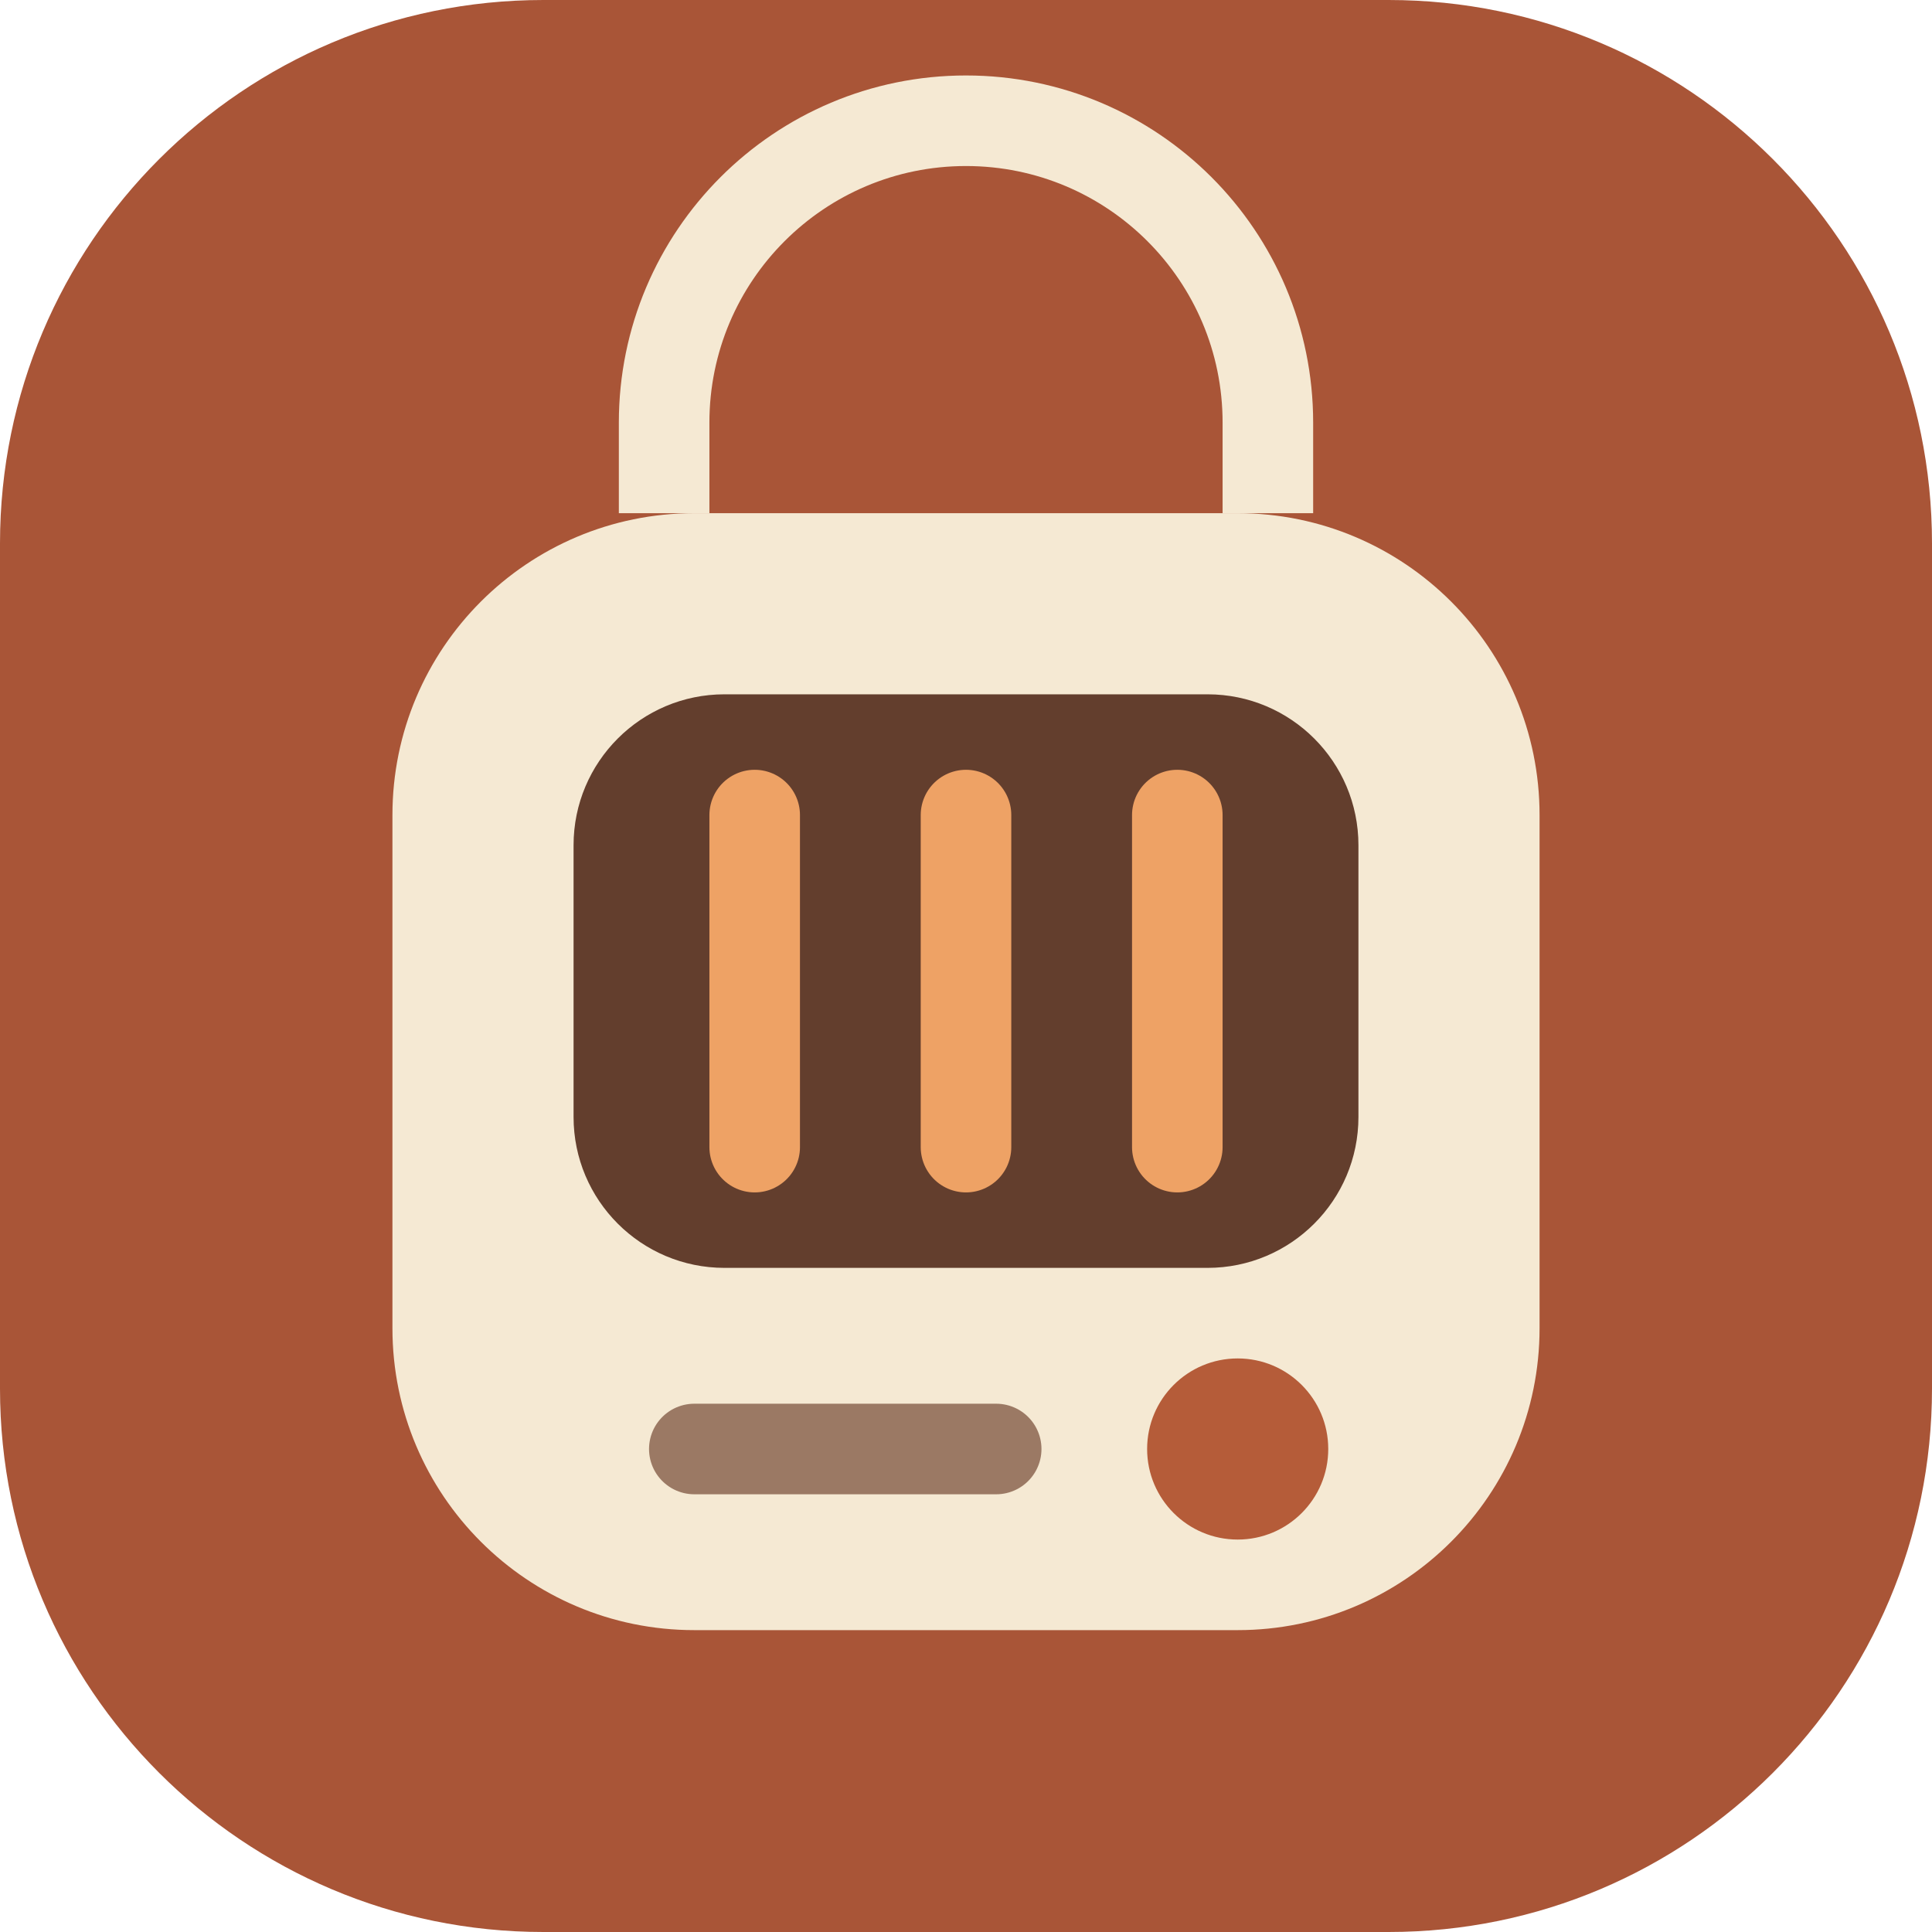
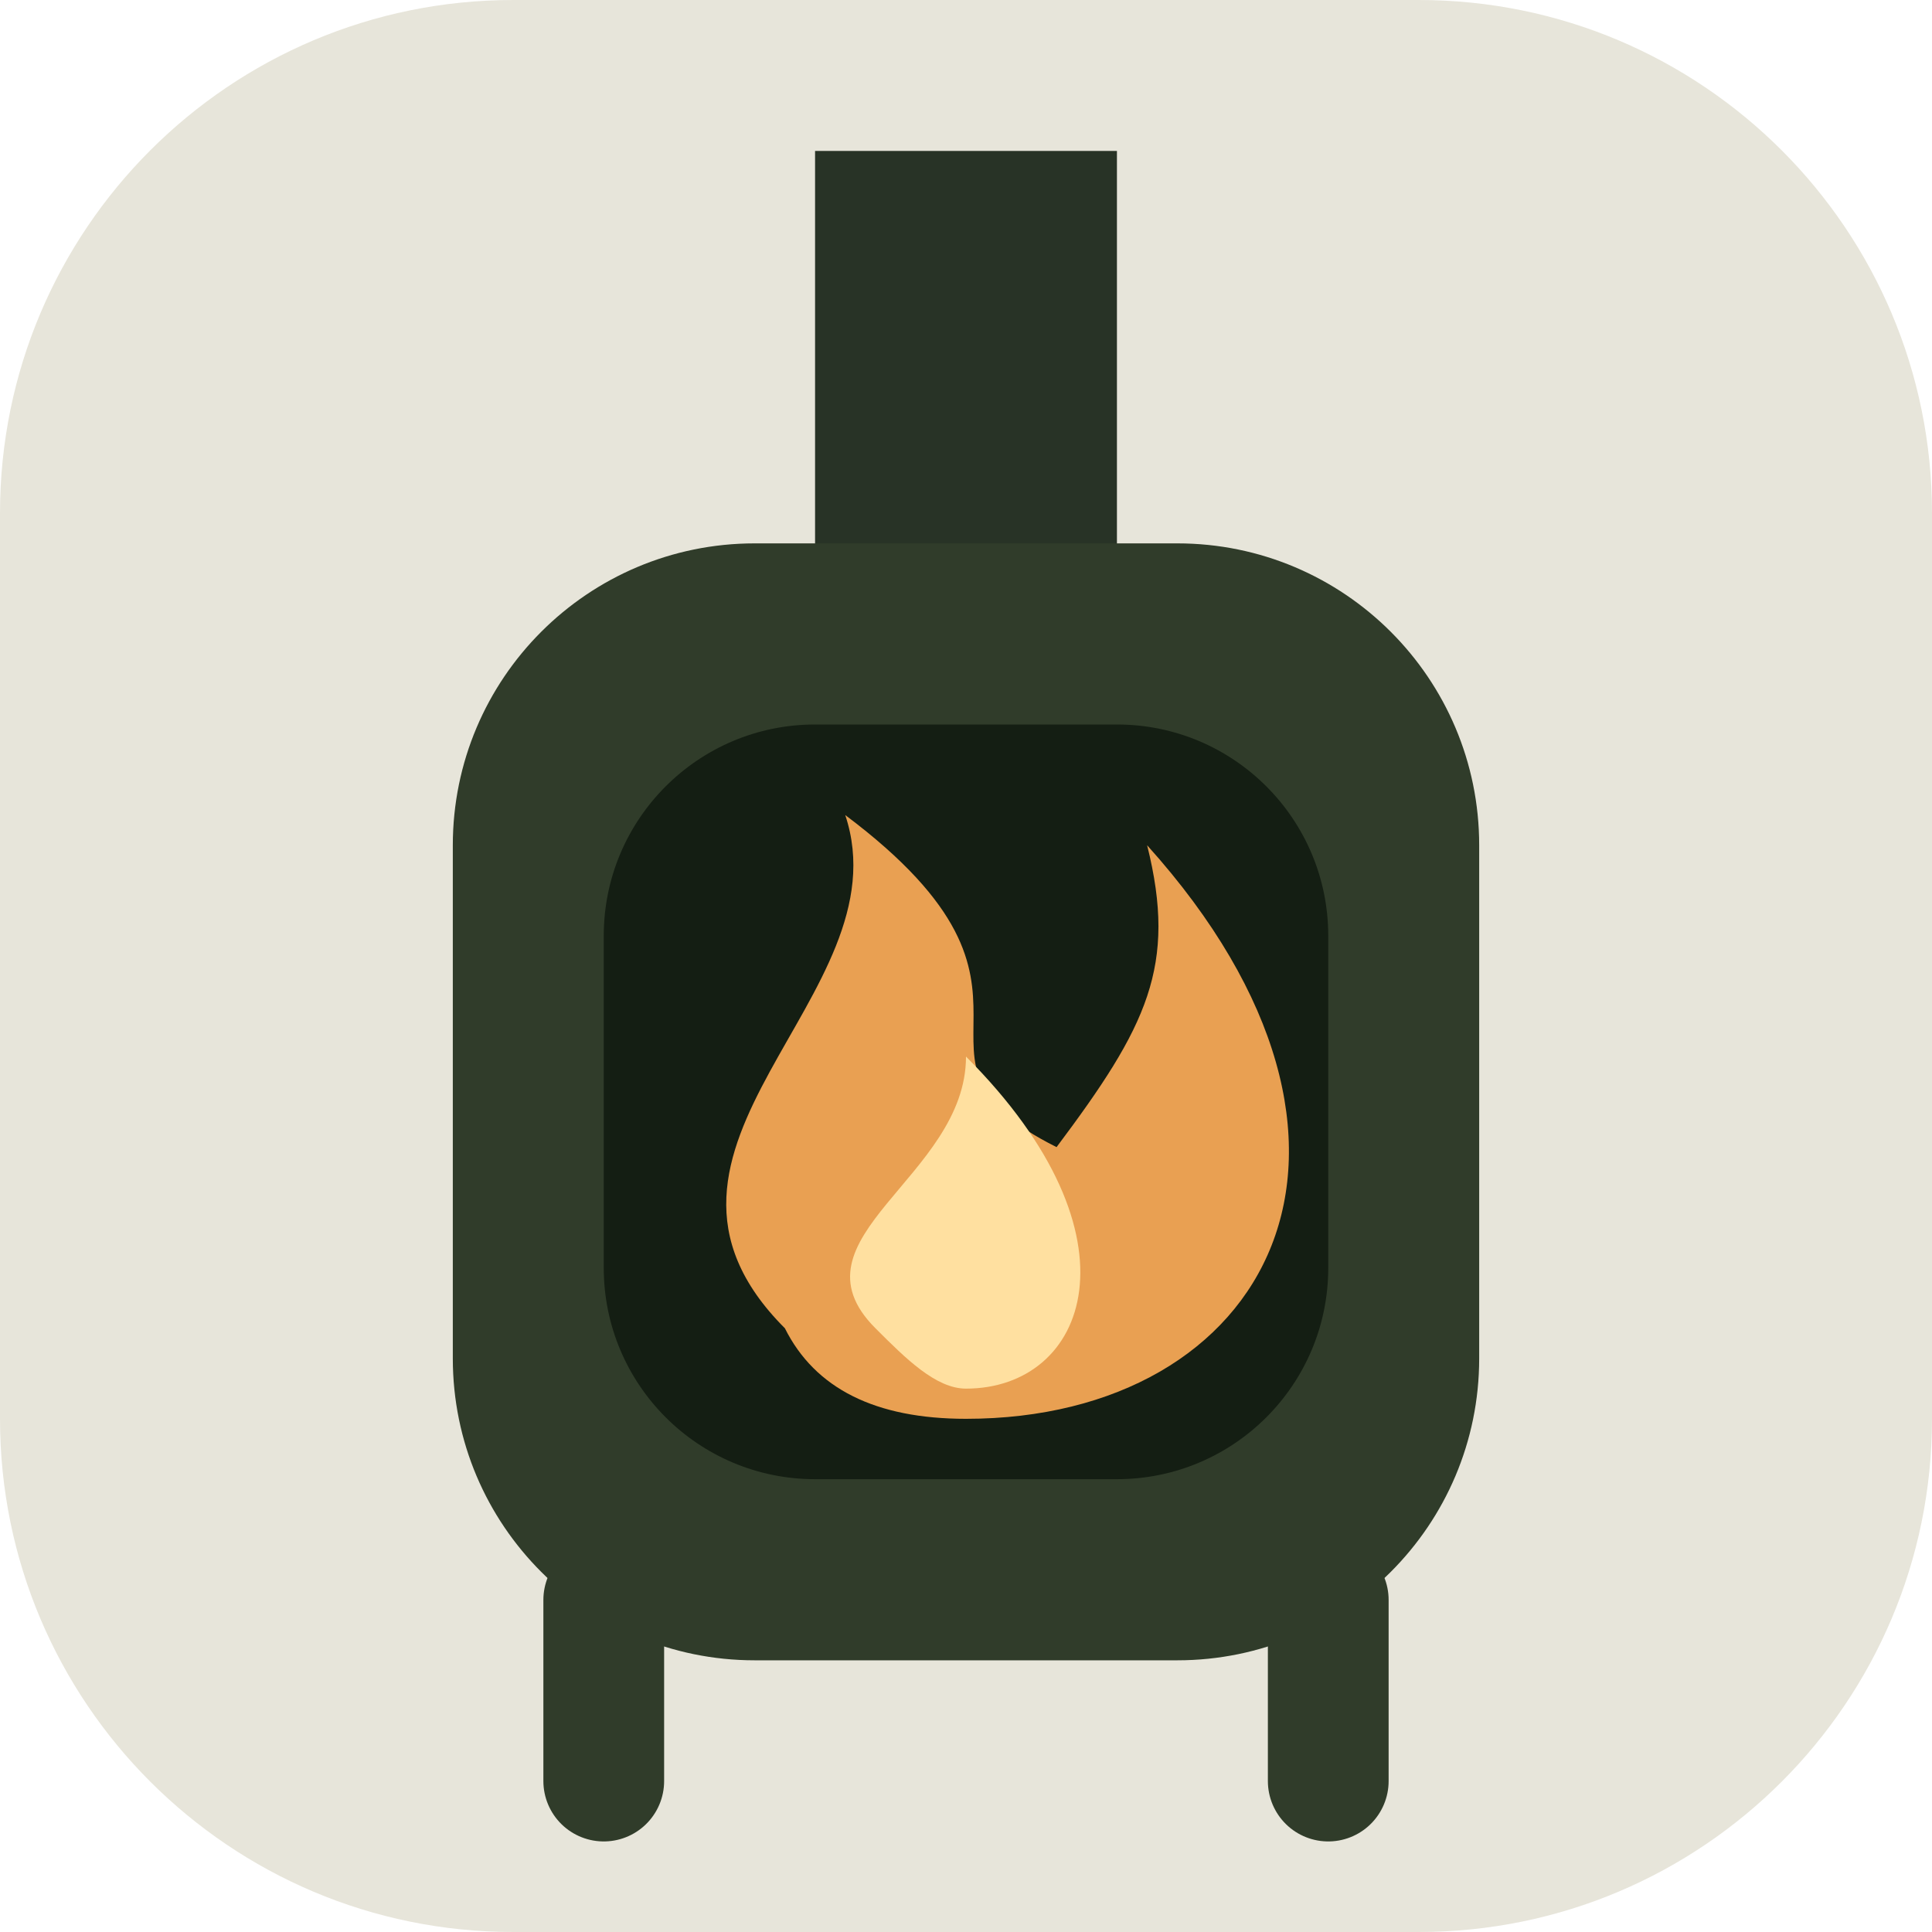
- <svg xmlns="http://www.w3.org/2000/svg" width="64" height="64" viewBox="0 0 64 64">
-   <rect width="64" height="64" rx="18" fill="#a95537" />
-   <path d="M22 17v-3a10 10 0 0 1 20 0v3" fill="none" stroke="#f5e9d3" stroke-width="3" />
-   <rect x="13" y="17" width="38" height="37" rx="10" fill="#f5e9d3" />
-   <rect x="19" y="23" width="26" height="19" rx="5" fill="#633e2d" />
-   <path d="M25 27v11m7-11v11m7-11v11" stroke="#eea265" stroke-width="3" stroke-linecap="round" />
-   <path d="M23 48h10" stroke="#9b7964" stroke-width="3" stroke-linecap="round" />
-   <circle cx="41" cy="48" r="3" fill="#b55c39" />
+ <svg xmlns="http://www.w3.org/2000/svg" viewBox="0 0 64 64" width="64" height="64">
+   <rect width="64" height="64" rx="17" fill="#e7e5da" />
+   <path d="M27 5h10v15H27z" fill="#283326" />
+   <rect x="15" y="18" width="34" height="37" rx="10" fill="#303c2a" />
+   <rect x="20" y="24" width="24" height="25" rx="7" fill="#141e13" />
+   <path d="M26 44c-6-6 4-11 2-17 8 6 1 8 7 11 3-4 4-6 3-10 9 10 4 19-6 19-3 0-5-1-6-3Z" fill="#e9a052" />
+   <path d="M29 44c-3-3 3-5 3-9 6 6 4 11 0 11-1 0-2-1-3-2Z" fill="#ffe0a0" />
+   <path d="M20 53v6m24-6v6" stroke="#303c2a" stroke-width="4" stroke-linecap="round" />
</svg>
